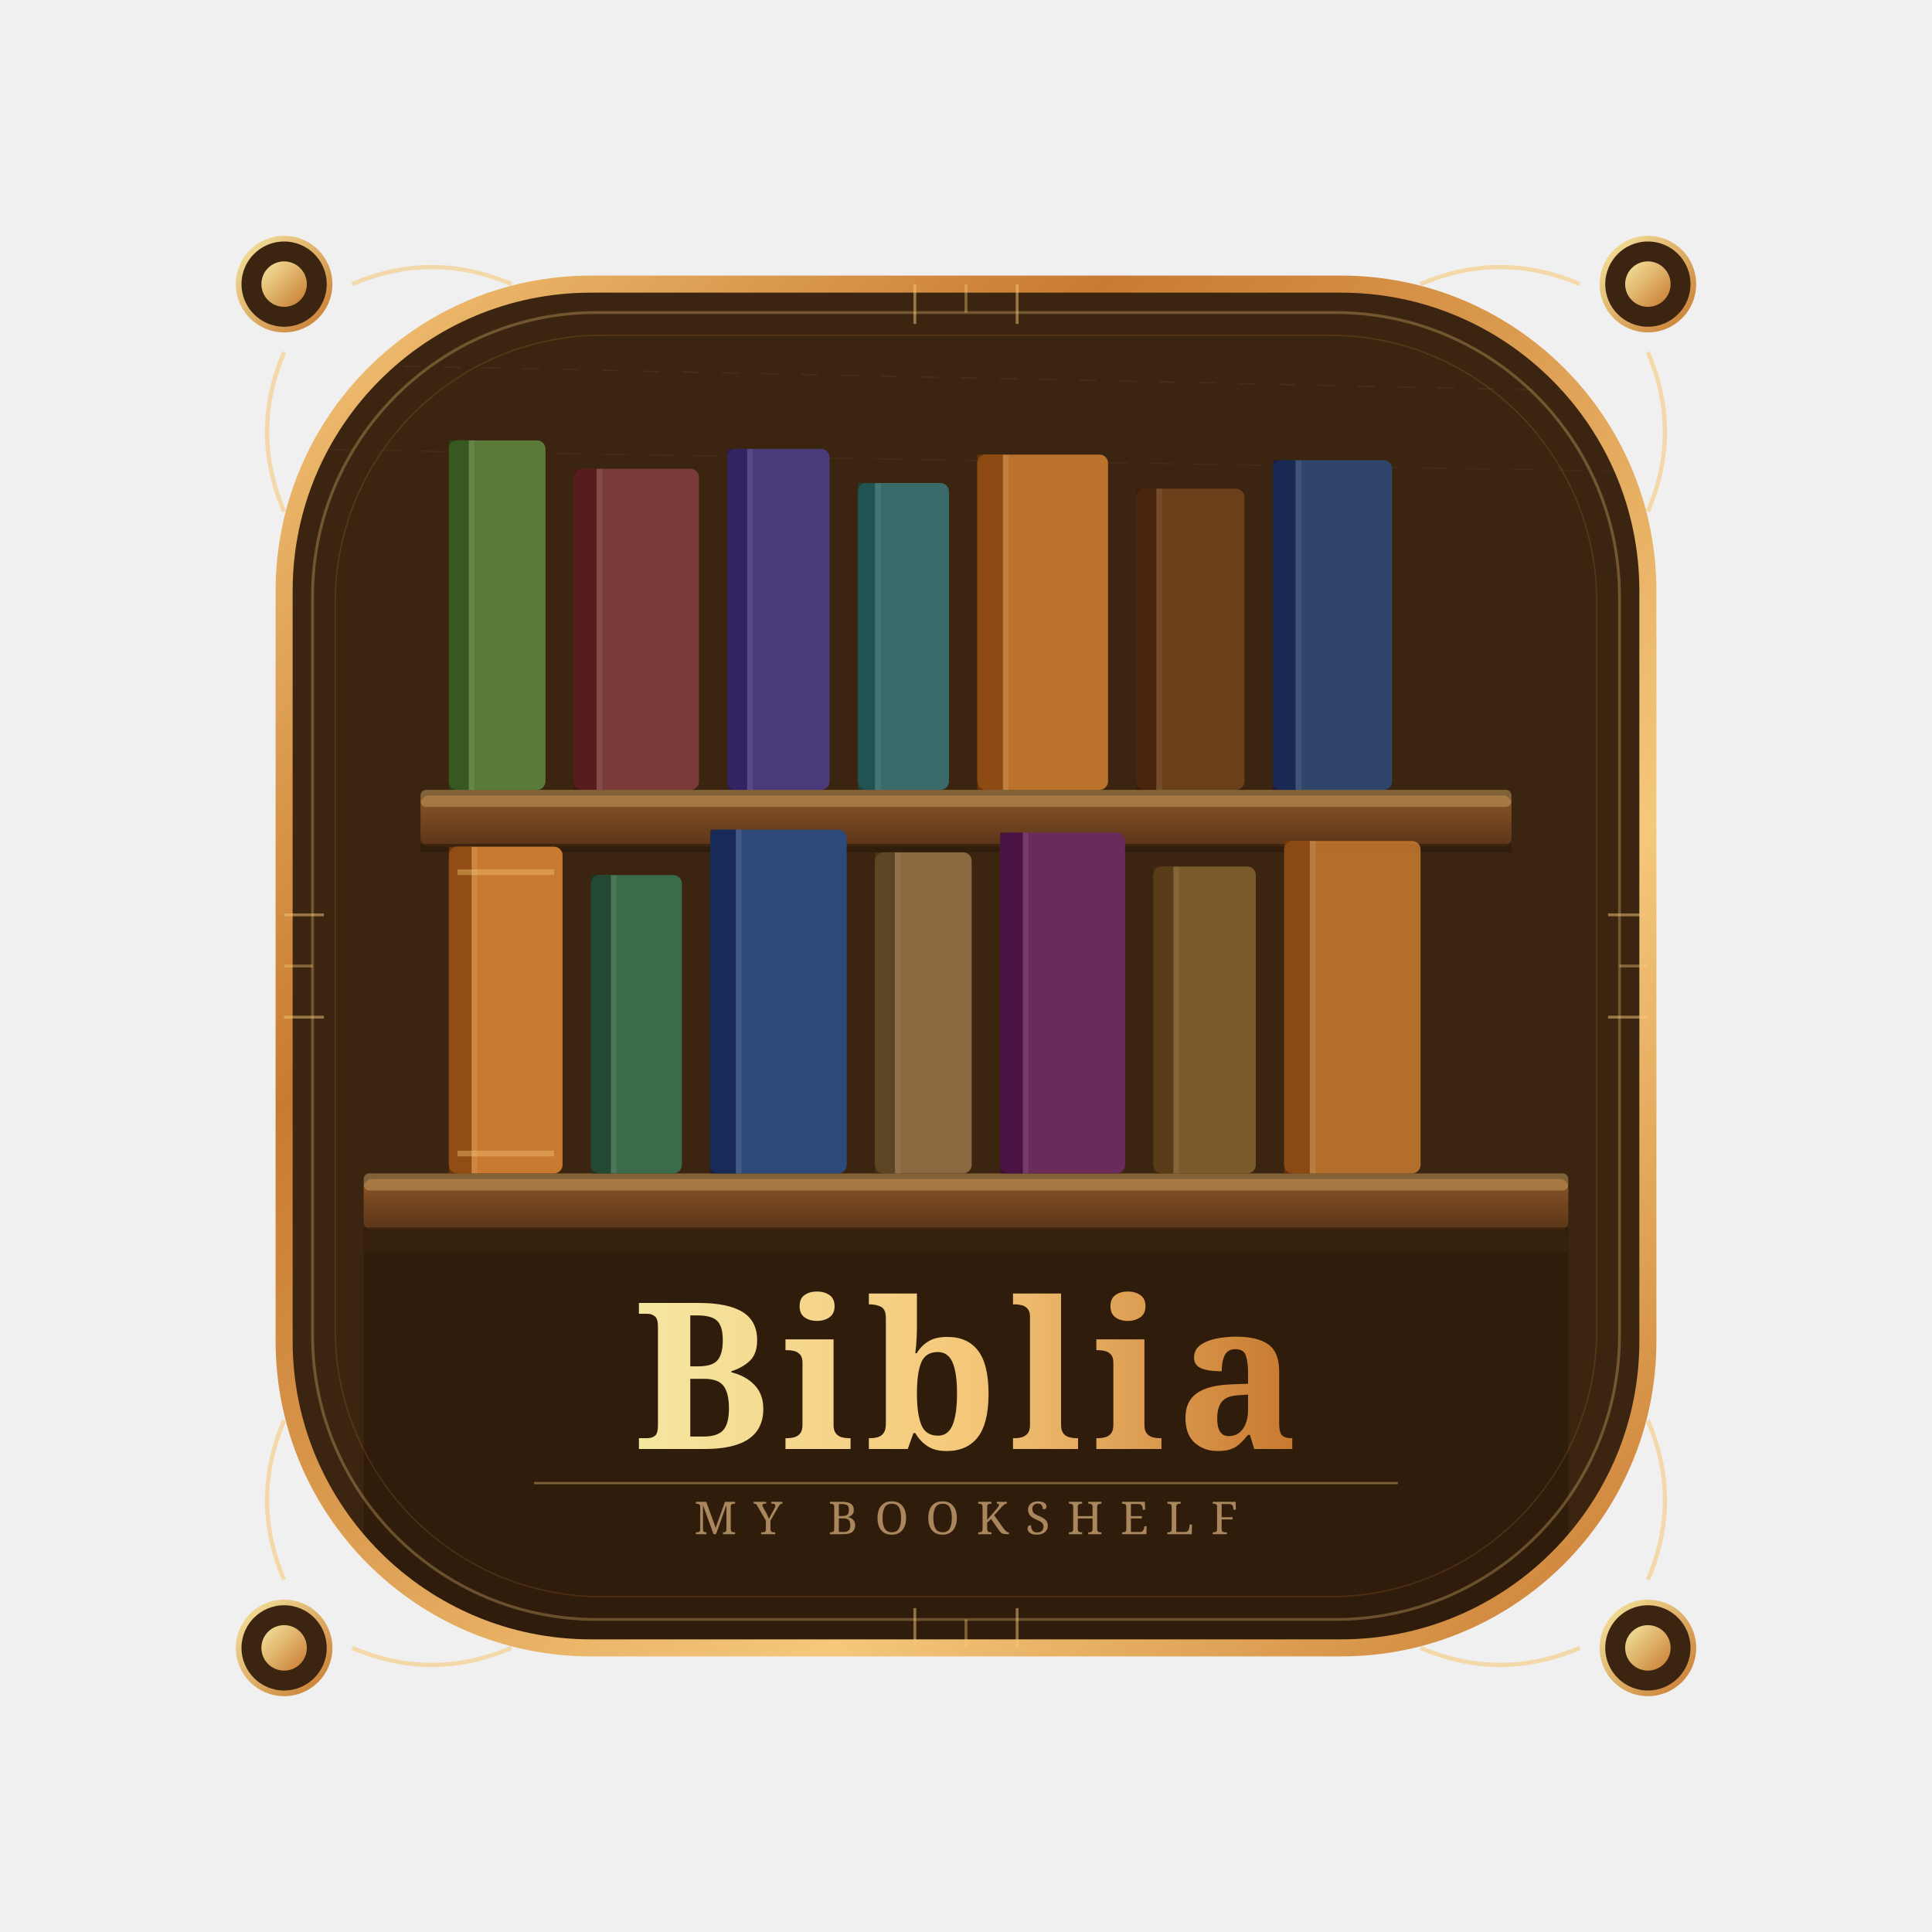
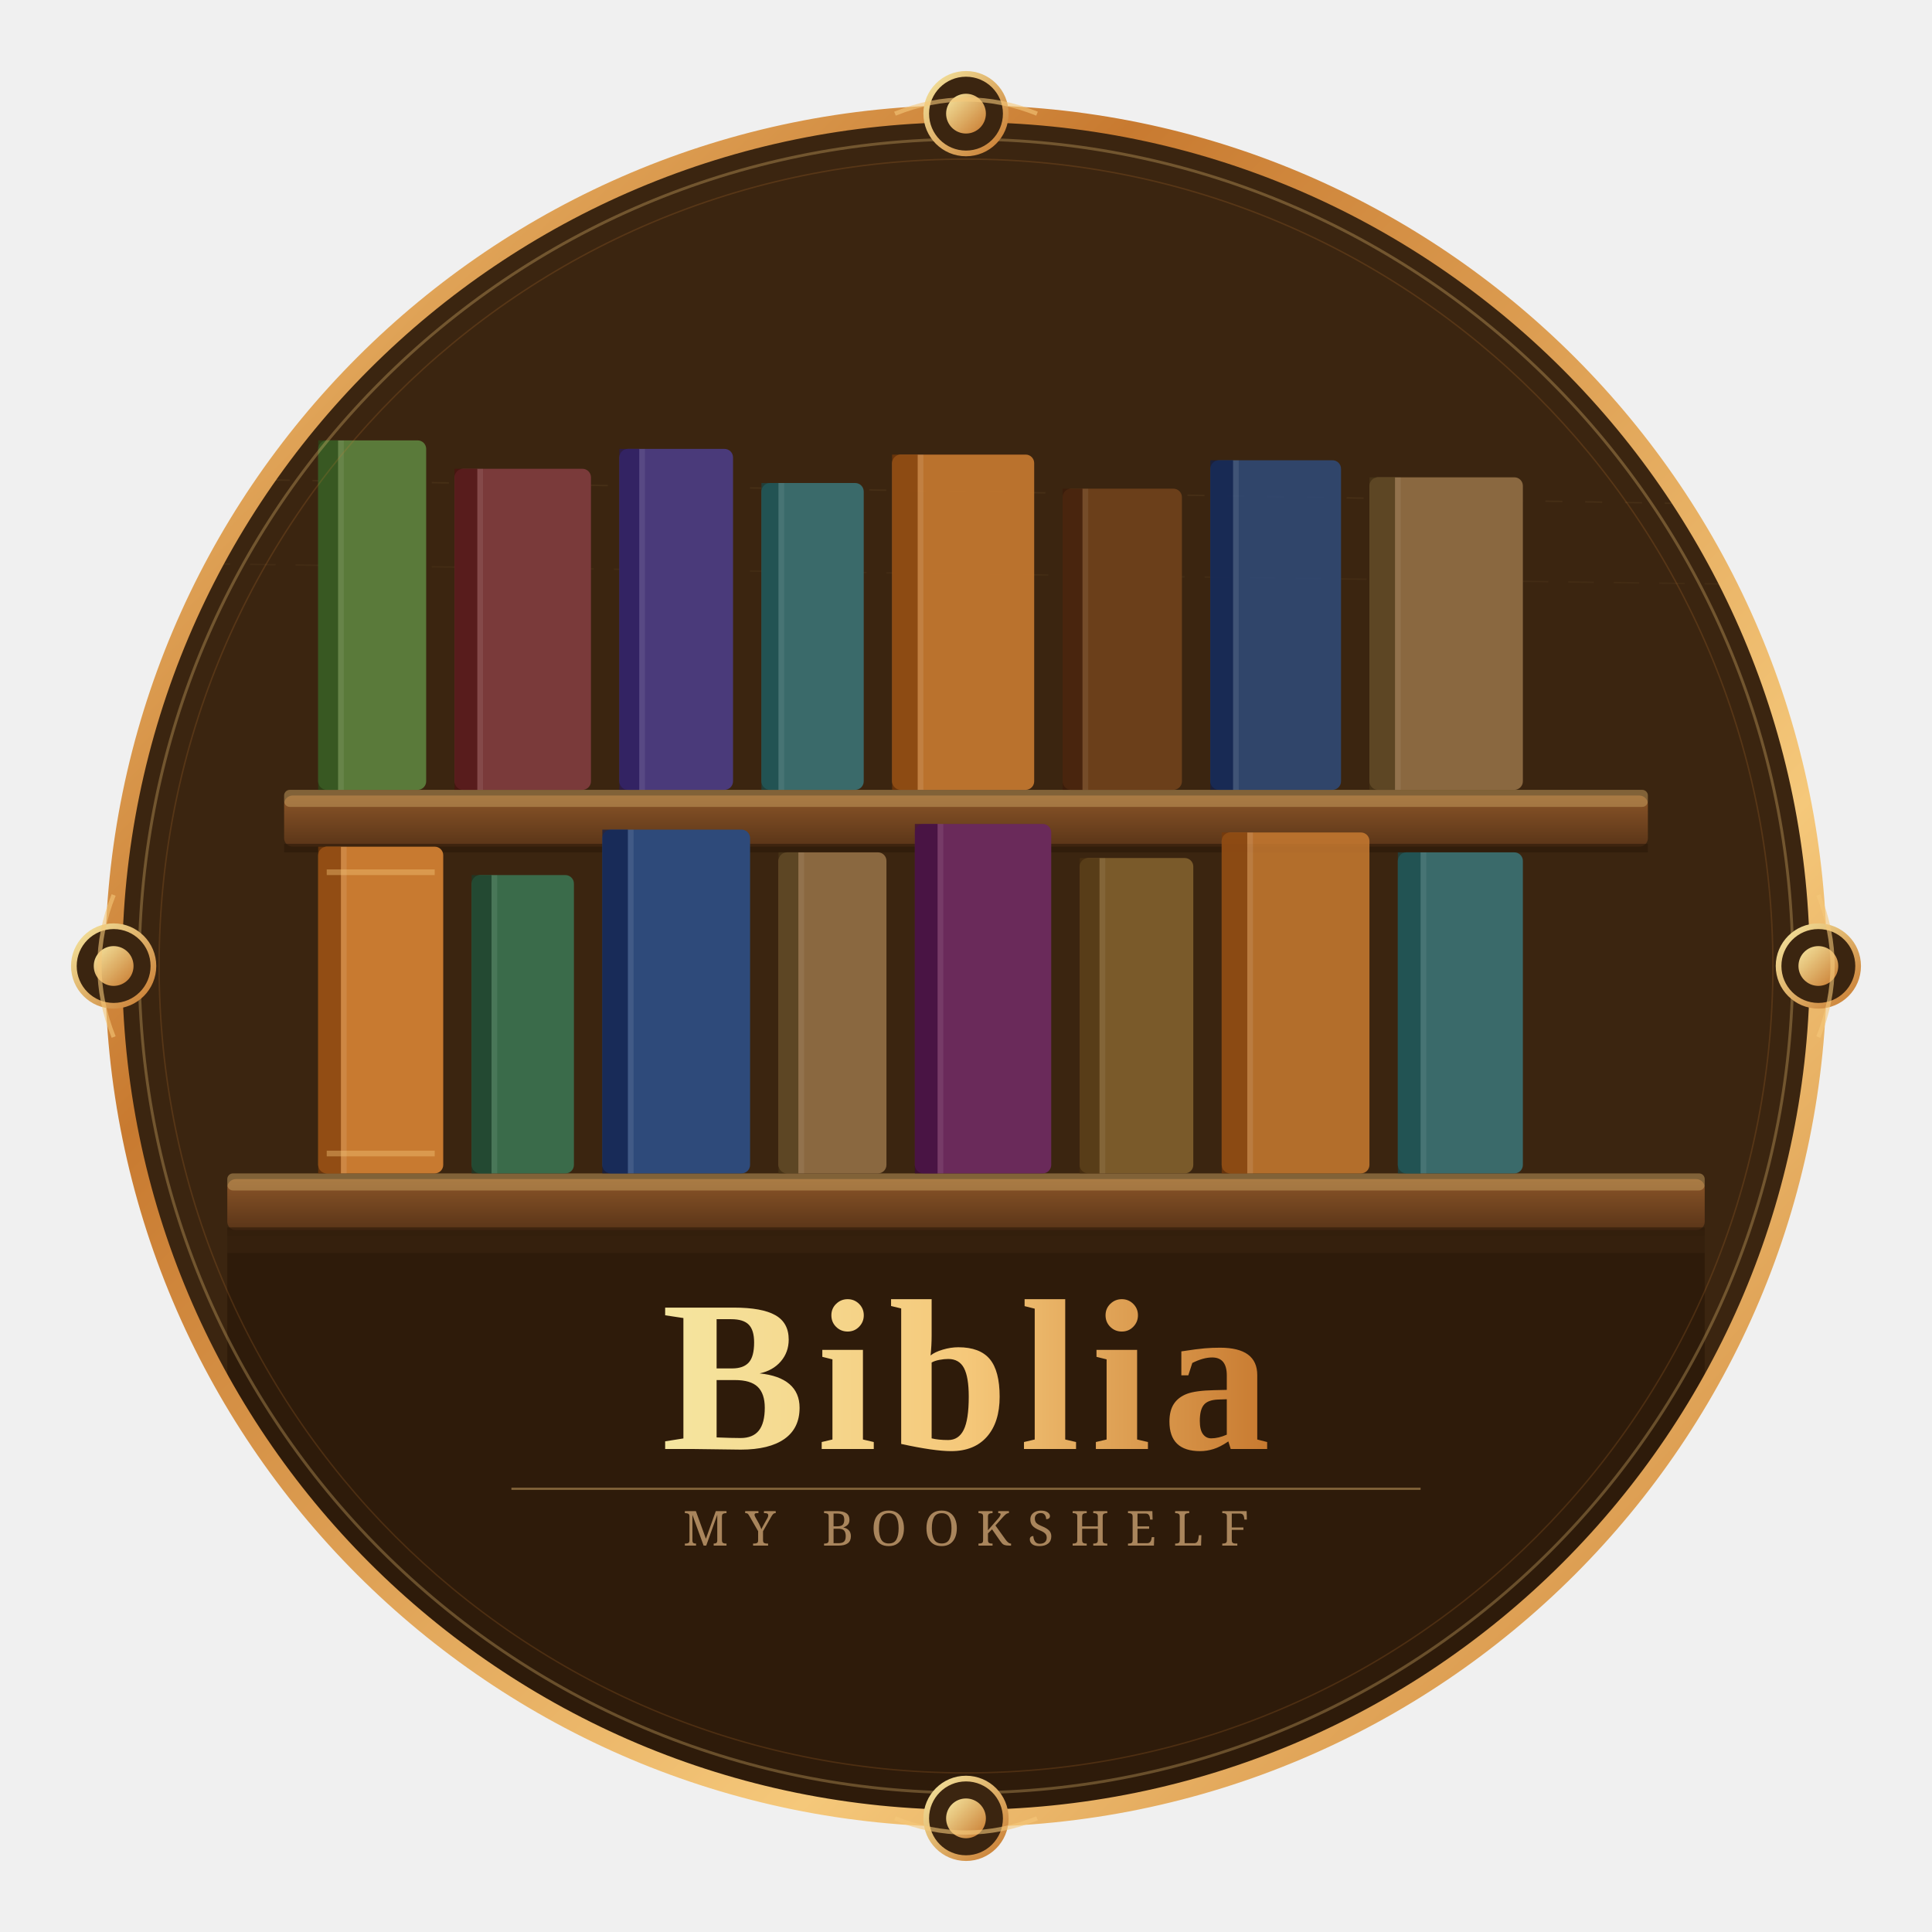
<svg xmlns="http://www.w3.org/2000/svg" width="512" height="512" viewBox="0 0 680 680" role="img">
  <defs>
-     <clipPath id="rc">
-       <rect x="100" y="100" width="480" height="480" rx="108" />
+     <clipPath id="circle-clip">
+       <circle cx="340" cy="340" r="300" />
    </clipPath>
    <linearGradient id="bgGrad" x1="0" y1="0" x2="0" y2="1">
      <stop offset="0%" stop-color="#4a2e14" />
      <stop offset="100%" stop-color="#2a1808" />
    </linearGradient>
    <linearGradient id="shelfGrad" x1="0" y1="0" x2="0" y2="1">
      <stop offset="0%" stop-color="#8b5528" />
      <stop offset="100%" stop-color="#5a3518" />
    </linearGradient>
    <linearGradient id="frameGrad" x1="0" y1="0" x2="1" y2="1">
      <stop offset="0%" stop-color="#f5c87a" />
      <stop offset="30%" stop-color="#c87a30" />
      <stop offset="70%" stop-color="#f5c87a" />
      <stop offset="100%" stop-color="#c87a30" />
    </linearGradient>
    <linearGradient id="cornerGrad" x1="0" y1="0" x2="1" y2="1">
      <stop offset="0%" stop-color="#f5e6a0" />
      <stop offset="100%" stop-color="#c87a30" />
    </linearGradient>
    <linearGradient id="textGrad" x1="0" y1="0" x2="1" y2="0">
      <stop offset="0%" stop-color="#f5e6a0" />
      <stop offset="50%" stop-color="#f5c87a" />
      <stop offset="100%" stop-color="#c87a30" />
    </linearGradient>
  </defs>
-   <g clip-path="url(#rc)">
-     <rect x="100" y="100" width="480" height="480" fill="#3b2510" />
-     <line x1="100" y1="128" x2="580" y2="138" stroke="#f5c87a" stroke-width="0.5" opacity="0.06" stroke-dasharray="6 8" />
-     <line x1="100" y1="158" x2="580" y2="166" stroke="#f5c87a" stroke-width="0.5" opacity="0.04" stroke-dasharray="9 7" />
-     <rect x="128" y="415" width="424" height="18" rx="3" fill="url(#shelfGrad)" />
-     <rect x="128" y="413" width="424" height="6" rx="2" fill="#c8a060" opacity="0.5" />
-     <rect x="128" y="432" width="424" height="3" fill="#2a1808" opacity="0.6" />
-     <rect x="148" y="280" width="384" height="18" rx="3" fill="url(#shelfGrad)" />
-     <rect x="148" y="278" width="384" height="6" rx="2" fill="#c8a060" opacity="0.5" />
-     <rect x="148" y="297" width="384" height="3" fill="#2a1808" opacity="0.6" />
-     <rect x="158" y="298" width="40" height="115" rx="3" fill="#c87a30" />
-     <rect x="158" y="298" width="8" height="115" fill="#7a3a08" opacity="0.7" />
-     <rect x="166" y="298" width="2" height="115" fill="#fff" opacity="0.1" />
-     <rect x="161" y="306" width="34" height="2" fill="#f5c87a" opacity="0.4" />
-     <rect x="161" y="405" width="34" height="2" fill="#f5c87a" opacity="0.4" />
-     <rect x="208" y="308" width="32" height="105" rx="3" fill="#3a6b4a" />
-     <rect x="208" y="308" width="7" height="105" fill="#1a3a28" opacity="0.7" />
-     <rect x="215" y="308" width="2" height="105" fill="#fff" opacity="0.08" />
-     <rect x="250" y="292" width="48" height="121" rx="3" fill="#2e4a7a" />
-     <rect x="250" y="292" width="9" height="121" fill="#0e1e4a" opacity="0.7" />
-     <rect x="259" y="292" width="2" height="121" fill="#fff" opacity="0.09" />
-     <rect x="308" y="300" width="34" height="113" rx="3" fill="#8a6840" />
-     <rect x="308" y="300" width="7" height="113" fill="#4a3818" opacity="0.7" />
-     <rect x="315" y="300" width="2" height="113" fill="#fff" opacity="0.07" />
-     <rect x="352" y="293" width="44" height="120" rx="3" fill="#6a2a5a" />
-     <rect x="352" y="293" width="8" height="120" fill="#3a0a3a" opacity="0.7" />
-     <rect x="360" y="293" width="2" height="120" fill="#fff" opacity="0.08" />
-     <rect x="406" y="305" width="36" height="108" rx="3" fill="#7a5a2a" />
-     <rect x="406" y="305" width="7" height="108" fill="#4a3010" opacity="0.7" />
-     <rect x="413" y="305" width="2" height="108" fill="#fff" opacity="0.07" />
-     <rect x="452" y="296" width="48" height="117" rx="3" fill="#c87a30" opacity="0.85" />
-     <rect x="452" y="296" width="9" height="117" fill="#7a3a08" opacity="0.7" />
-     <rect x="461" y="296" width="2" height="117" fill="#fff" opacity="0.1" />
-     <rect x="158" y="155" width="34" height="123" rx="3" fill="#5a7a3a" />
-     <rect x="158" y="155" width="7" height="123" fill="#2a4a18" opacity="0.7" />
-     <rect x="165" y="155" width="2" height="123" fill="#fff" opacity="0.08" />
-     <rect x="202" y="165" width="44" height="113" rx="3" fill="#7a3a3a" />
-     <rect x="202" y="165" width="8" height="113" fill="#4a1010" opacity="0.7" />
-     <rect x="210" y="165" width="2" height="113" fill="#fff" opacity="0.08" />
-     <rect x="256" y="158" width="36" height="120" rx="3" fill="#4a3a7a" />
-     <rect x="256" y="158" width="7" height="120" fill="#2a1a5a" opacity="0.7" />
-     <rect x="263" y="158" width="2" height="120" fill="#fff" opacity="0.08" />
-     <rect x="302" y="170" width="32" height="108" rx="3" fill="#3a6a6a" />
-     <rect x="302" y="170" width="6" height="108" fill="#184848" opacity="0.7" />
-     <rect x="308" y="170" width="2" height="108" fill="#fff" opacity="0.07" />
-     <rect x="344" y="160" width="46" height="118" rx="3" fill="#c87a30" opacity="0.9" />
-     <rect x="344" y="160" width="9" height="118" fill="#7a3a08" opacity="0.7" />
-     <rect x="353" y="160" width="2" height="118" fill="#fff" opacity="0.1" />
-     <rect x="400" y="172" width="38" height="106" rx="3" fill="#6b3f1a" />
-     <rect x="400" y="172" width="7" height="106" fill="#3a1a08" opacity="0.7" />
-     <rect x="407" y="172" width="2" height="106" fill="#fff" opacity="0.07" />
-     <rect x="448" y="162" width="42" height="116" rx="3" fill="#2e4a7a" opacity="0.85" />
-     <rect x="448" y="162" width="8" height="116" fill="#0e1e4a" opacity="0.7" />
-     <rect x="456" y="162" width="2" height="116" fill="#fff" opacity="0.08" />
-     <rect x="128" y="433" width="424" height="147" fill="#2a1808" opacity="0.7" />
-     <rect x="128" y="433" width="424" height="8" fill="#3b2510" opacity="0.5" />
-     <text x="340" y="510" font-family="Georgia, serif" font-size="72" font-weight="700" fill="url(#textGrad)" text-anchor="middle" letter-spacing="4">Biblia</text>
-     <line x1="188" y1="522" x2="492" y2="522" stroke="#f5c87a" stroke-width="0.8" opacity="0.4" />
-     <text x="340" y="540" font-family="Georgia, serif" font-size="16" fill="#c8a070" text-anchor="middle" letter-spacing="6" opacity="0.8">MY BOOKSHELF</text>
+   <g clip-path="url(#circle-clip)">
+     <circle cx="340" cy="340" r="300" fill="#3b2510" />
+     <line x1="40" y1="168" x2="640" y2="178" stroke="#f5c87a" stroke-width="0.5" opacity="0.06" stroke-dasharray="6 8" />
+     <line x1="40" y1="198" x2="640" y2="206" stroke="#f5c87a" stroke-width="0.5" opacity="0.04" stroke-dasharray="9 7" />
+     <rect x="80" y="415" width="520" height="18" rx="3" fill="url(#shelfGrad)" />
+     <rect x="80" y="413" width="520" height="6" rx="2" fill="#c8a060" opacity="0.5" />
+     <rect x="80" y="432" width="520" height="3" fill="#2a1808" opacity="0.6" />
+     <rect x="100" y="280" width="480" height="18" rx="3" fill="url(#shelfGrad)" />
+     <rect x="100" y="278" width="480" height="6" rx="2" fill="#c8a060" opacity="0.5" />
+     <rect x="100" y="297" width="480" height="3" fill="#2a1808" opacity="0.6" />
+     <rect x="112" y="298" width="44" height="115" rx="3" fill="#c87a30" />
+     <rect x="112" y="298" width="8" height="115" fill="#7a3a08" opacity="0.7" />
+     <rect x="120" y="298" width="2" height="115" fill="#fff" opacity="0.1" />
+     <rect x="115" y="306" width="38" height="2" fill="#f5c87a" opacity="0.4" />
+     <rect x="115" y="405" width="38" height="2" fill="#f5c87a" opacity="0.4" />
+     <rect x="166" y="308" width="36" height="105" rx="3" fill="#3a6b4a" />
+     <rect x="166" y="308" width="7" height="105" fill="#1a3a28" opacity="0.7" />
+     <rect x="173" y="308" width="2" height="105" fill="#fff" opacity="0.08" />
+     <rect x="212" y="292" width="52" height="121" rx="3" fill="#2e4a7a" />
+     <rect x="212" y="292" width="9" height="121" fill="#0e1e4a" opacity="0.7" />
+     <rect x="221" y="292" width="2" height="121" fill="#fff" opacity="0.09" />
+     <rect x="274" y="300" width="38" height="113" rx="3" fill="#8a6840" />
+     <rect x="274" y="300" width="7" height="113" fill="#4a3818" opacity="0.7" />
+     <rect x="281" y="300" width="2" height="113" fill="#fff" opacity="0.07" />
+     <rect x="322" y="290" width="48" height="123" rx="3" fill="#6a2a5a" />
+     <rect x="322" y="290" width="8" height="123" fill="#3a0a3a" opacity="0.7" />
+     <rect x="330" y="290" width="2" height="123" fill="#fff" opacity="0.08" />
+     <rect x="380" y="302" width="40" height="111" rx="3" fill="#7a5a2a" />
+     <rect x="380" y="302" width="7" height="111" fill="#4a3010" opacity="0.7" />
+     <rect x="387" y="302" width="2" height="111" fill="#fff" opacity="0.07" />
+     <rect x="430" y="293" width="52" height="120" rx="3" fill="#c87a30" opacity="0.85" />
+     <rect x="430" y="293" width="9" height="120" fill="#7a3a08" opacity="0.7" />
+     <rect x="439" y="293" width="2" height="120" fill="#fff" opacity="0.1" />
+     <rect x="492" y="300" width="44" height="113" rx="3" fill="#3a6a6a" />
+     <rect x="492" y="300" width="8" height="113" fill="#184848" opacity="0.7" />
+     <rect x="500" y="300" width="2" height="113" fill="#fff" opacity="0.07" />
+     <rect x="112" y="155" width="38" height="123" rx="3" fill="#5a7a3a" />
+     <rect x="112" y="155" width="7" height="123" fill="#2a4a18" opacity="0.7" />
+     <rect x="119" y="155" width="2" height="123" fill="#fff" opacity="0.08" />
+     <rect x="160" y="165" width="48" height="113" rx="3" fill="#7a3a3a" />
+     <rect x="160" y="165" width="8" height="113" fill="#4a1010" opacity="0.7" />
+     <rect x="168" y="165" width="2" height="113" fill="#fff" opacity="0.08" />
+     <rect x="218" y="158" width="40" height="120" rx="3" fill="#4a3a7a" />
+     <rect x="218" y="158" width="7" height="120" fill="#2a1a5a" opacity="0.7" />
+     <rect x="225" y="158" width="2" height="120" fill="#fff" opacity="0.08" />
+     <rect x="268" y="170" width="36" height="108" rx="3" fill="#3a6a6a" />
+     <rect x="268" y="170" width="6" height="108" fill="#184848" opacity="0.7" />
+     <rect x="274" y="170" width="2" height="108" fill="#fff" opacity="0.07" />
+     <rect x="314" y="160" width="50" height="118" rx="3" fill="#c87a30" opacity="0.9" />
+     <rect x="314" y="160" width="9" height="118" fill="#7a3a08" opacity="0.7" />
+     <rect x="323" y="160" width="2" height="118" fill="#fff" opacity="0.1" />
+     <rect x="374" y="172" width="42" height="106" rx="3" fill="#6b3f1a" />
+     <rect x="374" y="172" width="7" height="106" fill="#3a1a08" opacity="0.7" />
+     <rect x="381" y="172" width="2" height="106" fill="#fff" opacity="0.07" />
+     <rect x="426" y="162" width="46" height="116" rx="3" fill="#2e4a7a" opacity="0.85" />
+     <rect x="426" y="162" width="8" height="116" fill="#0e1e4a" opacity="0.7" />
+     <rect x="434" y="162" width="2" height="116" fill="#fff" opacity="0.08" />
+     <rect x="482" y="168" width="54" height="110" rx="3" fill="#8a6840" />
+     <rect x="482" y="168" width="9" height="110" fill="#4a3818" opacity="0.7" />
+     <rect x="491" y="168" width="2" height="110" fill="#fff" opacity="0.07" />
+     <rect x="80" y="433" width="520" height="210" fill="#2a1808" opacity="0.75" />
+     <rect x="80" y="433" width="520" height="8" fill="#3b2510" opacity="0.5" />
+     <text x="340" y="510" font-family="Georgia, 'Times New Roman', serif" font-size="76" font-weight="700" fill="url(#textGrad)" text-anchor="middle" letter-spacing="4">Biblia</text>
+     <line x1="180" y1="524" x2="500" y2="524" stroke="#f5c87a" stroke-width="0.8" opacity="0.4" />
+     <text x="340" y="544" font-family="Georgia, serif" font-size="17" fill="#c8a070" text-anchor="middle" letter-spacing="6" opacity="0.8">MY BOOKSHELF</text>
  </g>
-   <rect x="100" y="100" width="480" height="480" rx="108" fill="none" stroke="url(#frameGrad)" stroke-width="6" />
-   <rect x="110" y="110" width="460" height="460" rx="100" fill="none" stroke="#f5c87a" stroke-width="1" opacity="0.3" />
-   <rect x="118" y="118" width="444" height="444" rx="94" fill="none" stroke="#c87a30" stroke-width="0.5" opacity="0.2" />
-   <circle cx="100" cy="100" r="16" fill="#3b2510" stroke="url(#cornerGrad)" stroke-width="2" />
-   <circle cx="100" cy="100" r="8" fill="url(#cornerGrad)" />
-   <circle cx="580" cy="100" r="16" fill="#3b2510" stroke="url(#cornerGrad)" stroke-width="2" />
-   <circle cx="580" cy="100" r="8" fill="url(#cornerGrad)" />
-   <circle cx="100" cy="580" r="16" fill="#3b2510" stroke="url(#cornerGrad)" stroke-width="2" />
-   <circle cx="100" cy="580" r="8" fill="url(#cornerGrad)" />
-   <circle cx="580" cy="580" r="16" fill="#3b2510" stroke="url(#cornerGrad)" stroke-width="2" />
-   <circle cx="580" cy="580" r="8" fill="url(#cornerGrad)" />
-   <path d="M124 100 Q152 88 180 100" fill="none" stroke="#f5c87a" stroke-width="1.5" opacity="0.6" />
-   <path d="M500 100 Q528 88 556 100" fill="none" stroke="#f5c87a" stroke-width="1.5" opacity="0.6" />
-   <path d="M124 580 Q152 592 180 580" fill="none" stroke="#f5c87a" stroke-width="1.5" opacity="0.6" />
-   <path d="M500 580 Q528 592 556 580" fill="none" stroke="#f5c87a" stroke-width="1.5" opacity="0.6" />
-   <path d="M100 124 Q88 152 100 180" fill="none" stroke="#f5c87a" stroke-width="1.5" opacity="0.6" />
-   <path d="M100 500 Q88 528 100 556" fill="none" stroke="#f5c87a" stroke-width="1.5" opacity="0.6" />
-   <path d="M580 124 Q592 152 580 180" fill="none" stroke="#f5c87a" stroke-width="1.5" opacity="0.6" />
-   <path d="M580 500 Q592 528 580 556" fill="none" stroke="#f5c87a" stroke-width="1.5" opacity="0.6" />
-   <line x1="322" y1="100" x2="322" y2="114" stroke="#f5c87a" stroke-width="1" opacity="0.5" />
-   <line x1="340" y1="100" x2="340" y2="110" stroke="#f5c87a" stroke-width="1" opacity="0.4" />
-   <line x1="358" y1="100" x2="358" y2="114" stroke="#f5c87a" stroke-width="1" opacity="0.5" />
-   <line x1="322" y1="580" x2="322" y2="566" stroke="#f5c87a" stroke-width="1" opacity="0.5" />
-   <line x1="340" y1="580" x2="340" y2="570" stroke="#f5c87a" stroke-width="1" opacity="0.4" />
-   <line x1="358" y1="580" x2="358" y2="566" stroke="#f5c87a" stroke-width="1" opacity="0.5" />
-   <line x1="100" y1="322" x2="114" y2="322" stroke="#f5c87a" stroke-width="1" opacity="0.5" />
-   <line x1="100" y1="340" x2="110" y2="340" stroke="#f5c87a" stroke-width="1" opacity="0.4" />
-   <line x1="100" y1="358" x2="114" y2="358" stroke="#f5c87a" stroke-width="1" opacity="0.5" />
-   <line x1="580" y1="322" x2="566" y2="322" stroke="#f5c87a" stroke-width="1" opacity="0.5" />
-   <line x1="580" y1="340" x2="570" y2="340" stroke="#f5c87a" stroke-width="1" opacity="0.4" />
-   <line x1="580" y1="358" x2="566" y2="358" stroke="#f5c87a" stroke-width="1" opacity="0.5" />
+   <circle cx="340" cy="340" r="300" fill="none" stroke="url(#frameGrad)" stroke-width="6" />
+   <circle cx="340" cy="340" r="291" fill="none" stroke="#f5c87a" stroke-width="1" opacity="0.3" />
+   <circle cx="340" cy="340" r="284" fill="none" stroke="#c87a30" stroke-width="0.5" opacity="0.2" />
+   <circle cx="340" cy="40" r="14" fill="#3b2510" stroke="url(#cornerGrad)" stroke-width="2" />
+   <circle cx="340" cy="40" r="7" fill="url(#cornerGrad)" />
+   <circle cx="340" cy="640" r="14" fill="#3b2510" stroke="url(#cornerGrad)" stroke-width="2" />
+   <circle cx="340" cy="640" r="7" fill="url(#cornerGrad)" />
+   <circle cx="40" cy="340" r="14" fill="#3b2510" stroke="url(#cornerGrad)" stroke-width="2" />
+   <circle cx="40" cy="340" r="7" fill="url(#cornerGrad)" />
+   <circle cx="640" cy="340" r="14" fill="#3b2510" stroke="url(#cornerGrad)" stroke-width="2" />
+   <circle cx="640" cy="340" r="7" fill="url(#cornerGrad)" />
+   <path d="M315 40 Q340 30 365 40" fill="none" stroke="#f5c87a" stroke-width="1.5" opacity="0.6" />
+   <path d="M315 640 Q340 650 365 640" fill="none" stroke="#f5c87a" stroke-width="1.5" opacity="0.6" />
+   <path d="M40 315 Q30 340 40 365" fill="none" stroke="#f5c87a" stroke-width="1.5" opacity="0.6" />
+   <path d="M640 315 Q650 340 640 365" fill="none" stroke="#f5c87a" stroke-width="1.5" opacity="0.6" />
</svg>
